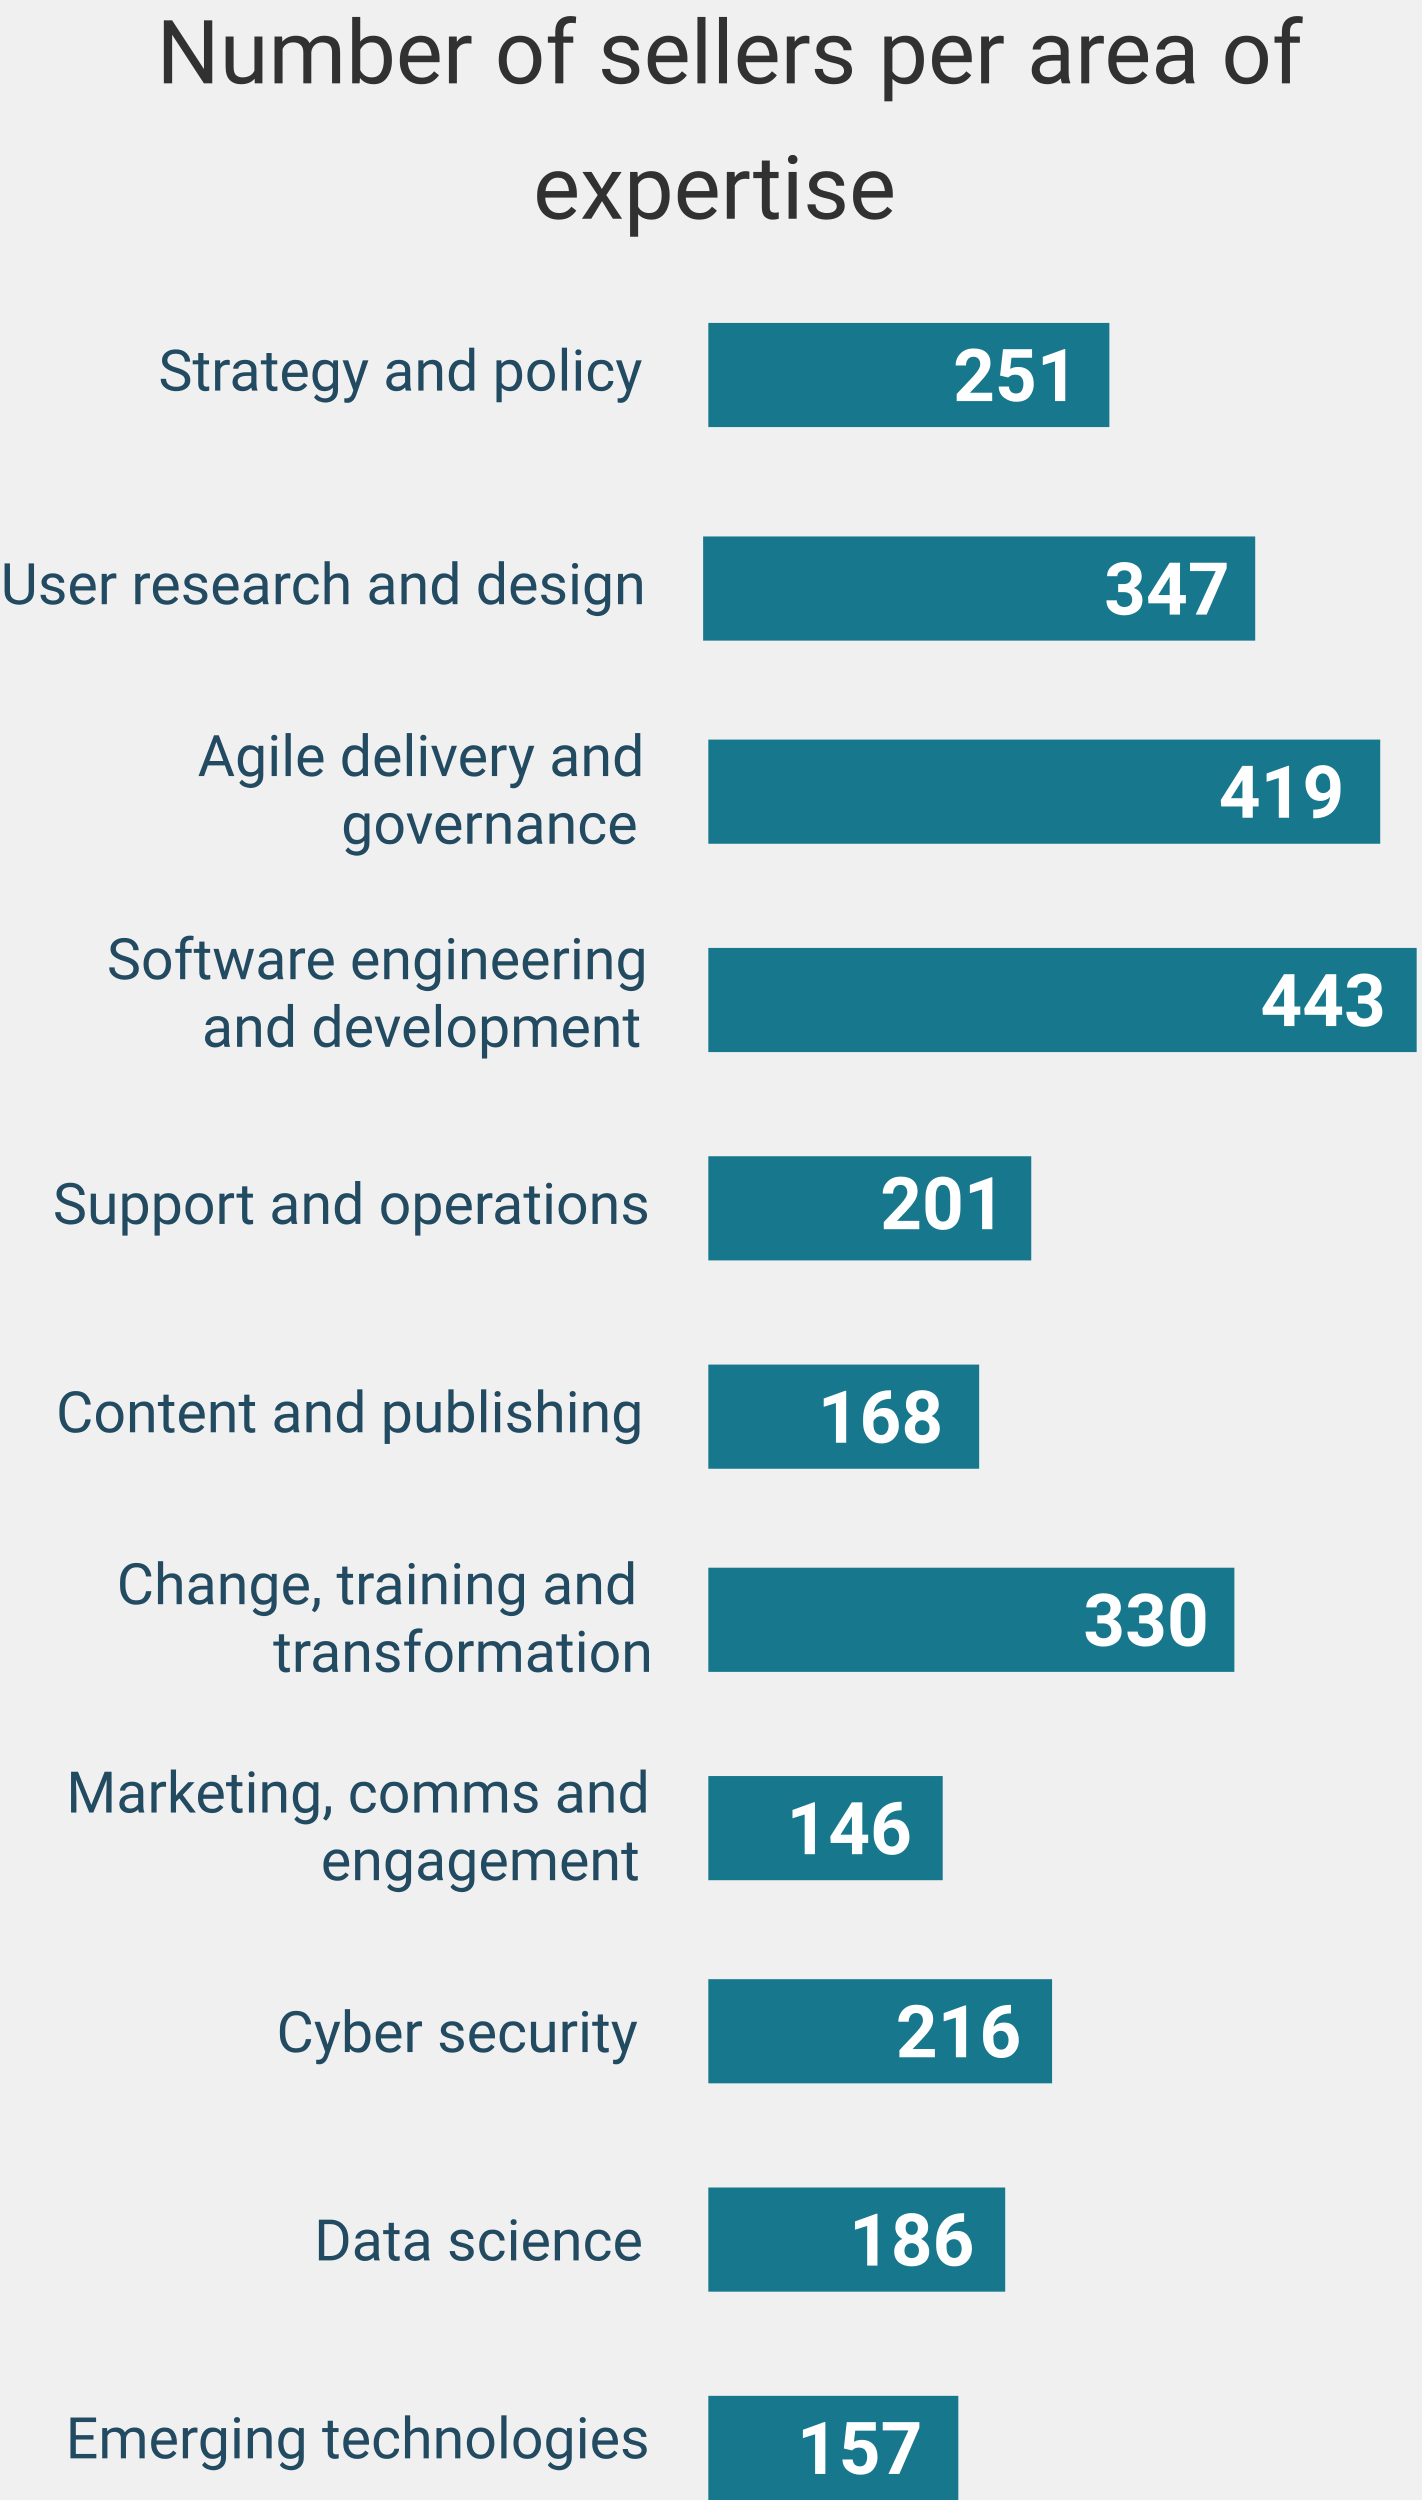
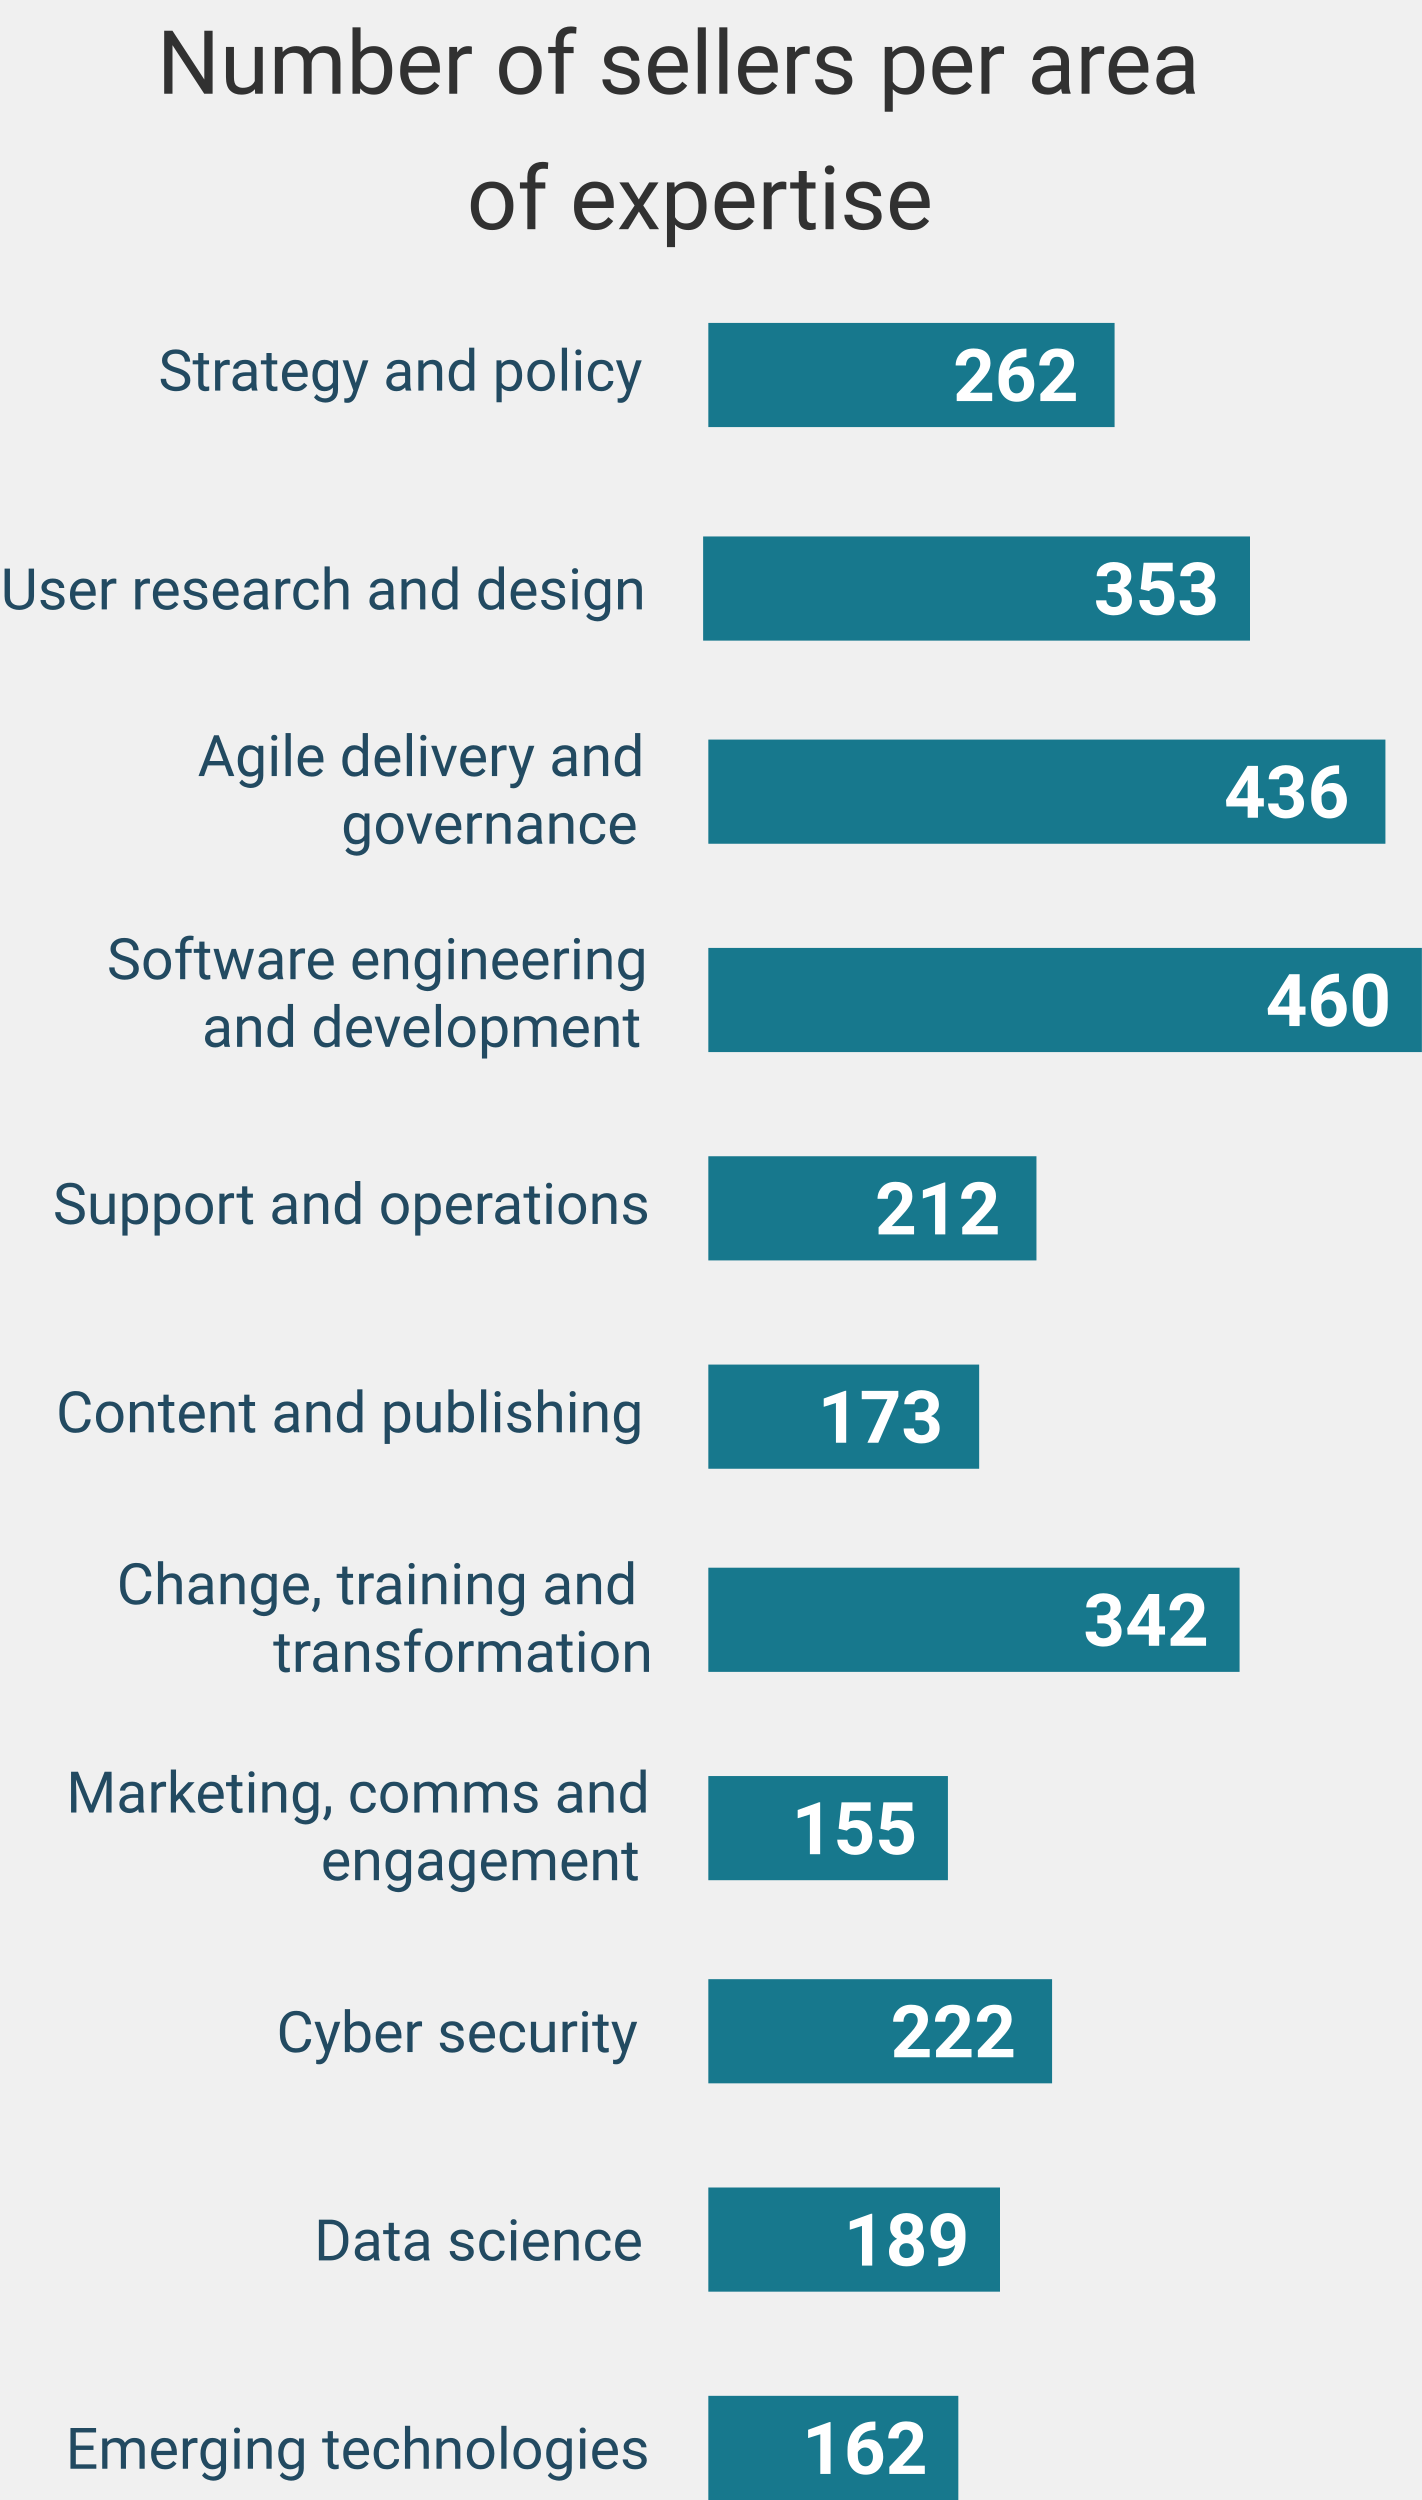
<svg xmlns="http://www.w3.org/2000/svg" font-family="-apple-system, BlinkMacSystemFont, &quot;Segoe UI&quot;, Roboto, Helvetica, Arial, sans-serif, &quot;Apple Color Emoji&quot;, &quot;Segoe UI Emoji&quot;, &quot;Segoe UI Symbol&quot;" width="273px" height="480px" viewBox="0 0 273 480" version="1.1" style="background: #FFFFFF;">
  <defs />
-   <g id="Symbols" stroke="none" stroke-width="1" fill="none" fill-rule="evenodd">
-     <g id="767-#-sellers-per-area-of-expertise">
-       <text id="Strategy-and-policy" font-size="11" font-weight="normal" fill="#224A61">
-         <tspan x="30.417" y="75">Strategy and policy</tspan>
+   <g id="767-Number-of-sellers-per-area-of-expertise" stroke="none" stroke-width="1" fill="none" fill-rule="evenodd">
+     <text id="Strategy-and-policy" font-size="11" font-weight="normal" fill="#224A61">
+       <tspan x="30.417" y="75">Strategy and policy</tspan>
+     </text>
+     <text id="User-research-and-de" font-size="11" font-weight="normal" fill="#224A61">
+       <tspan x="0.13" y="117">User research and design</tspan>
+     </text>
+     <text id="Agile-delivery-and-g" font-size="11" font-weight="normal" fill="#224A61">
+       <tspan x="37.958" y="149">Agile delivery and </tspan>
+       <tspan x="65.507" y="162">governance</tspan>
+     </text>
+     <text id="Software-engineering" font-size="11" font-weight="normal" fill="#224A61">
+       <tspan x="20.529" y="188">Software engineering </tspan>
+       <tspan x="38.78" y="201">and development</tspan>
+     </text>
+     <text id="Support-and-operatio" font-size="11" font-weight="normal" fill="#224A61">
+       <tspan x="10.158" y="235">Support and operations</tspan>
+     </text>
+     <text id="Content-and-publishi" font-size="11" font-weight="normal" fill="#224A61">
+       <tspan x="10.765" y="275">Content and publishing</tspan>
+     </text>
+     <text id="Marketing,-comms-and" font-size="11" font-weight="normal" fill="#224A61">
+       <tspan x="12.736" y="348">Marketing, comms and </tspan>
+       <tspan x="61.602" y="361">engagement</tspan>
+     </text>
+     <text id="Change,-training-and" font-size="11" font-weight="normal" fill="#224A61">
+       <tspan x="22.415" y="308">Change, training and </tspan>
+       <tspan x="52.434" y="321">transformation</tspan>
+     </text>
+     <text id="Cyber-security" font-size="11" font-weight="normal" fill="#224A61">
+       <tspan x="53.094" y="394">Cyber security</tspan>
+     </text>
+     <text id="Data-science" font-size="11" font-weight="normal" fill="#224A61">
+       <tspan x="60.318" y="434">Data science</tspan>
+     </text>
+     <text id="Emerging-technologie" font-size="11" font-weight="normal" fill="#224A61">
+       <tspan x="12.623" y="474">Emerging technologies</tspan>
+     </text>
+     <text id="Number-of-sellers-pe" font-size="17" font-weight="normal" line-spacing="26" fill="#313131">
+       <tspan x="30.117" y="18">Number of sellers per area </tspan>
+       <tspan x="89.634" y="44">of expertise</tspan>
+     </text>
+     <g id="Group" transform="translate(135, 62)">
+       <polygon id="Combined-Shape-Copy-2" fill="#17788D" fill-rule="nonzero" points="1 7.10542736e-15 79 7.10542736e-15 79 20 1 20" />
+       <text id="262" font-size="14" font-weight="bold" fill="#FFFFFF">
+         <tspan x="48" y="15">262</tspan>
      </text>
-       <text id="User-research-and-de" font-size="11" font-weight="normal" fill="#224A61">
-         <tspan x="0.13" y="116">User research and design</tspan>
+       <polygon id="Combined-Shape-Copy" fill="#17788D" fill-rule="nonzero" points="1 80 131 80 131 100 1 100" />
+       <text id="436" font-size="14" font-weight="bold" fill="#FFFFFF">
+         <tspan x="100" y="95">436</tspan>
      </text>
-       <text id="Agile-delivery-and-g" font-size="11" font-weight="normal" fill="#224A61">
-         <tspan x="37.958" y="149">Agile delivery and </tspan>
-         <tspan x="65.507" y="162">governance</tspan>
+       <polygon id="Combined-Shape" fill="#17788D" fill-rule="nonzero" points="1 120 138 120 138 140 1 140" />
+       <text id="460" font-size="14" font-weight="bold" fill="#FFFFFF">
+         <tspan x="108" y="135">460</tspan>
      </text>
-       <text id="Software-engineering" font-size="11" font-weight="normal" fill="#224A61">
-         <tspan x="20.529" y="188">Software engineering </tspan>
-         <tspan x="38.78" y="201">and development</tspan>
+       <polygon id="Combined-Shape" fill="#17788D" fill-rule="nonzero" points="-3.41060513e-13 41 105 41 105 61 -3.41060513e-13 61" />
+       <text id="353" font-size="14" font-weight="bold" fill="#FFFFFF">
+         <tspan x="75" y="56">353</tspan>
      </text>
-       <text id="Support-and-operatio" font-size="11" font-weight="normal" fill="#224A61">
-         <tspan x="10.158" y="235">Support and operations</tspan>
+       <polygon id="Combined-Shape" fill="#17788D" fill-rule="nonzero" points="1 200 53 200 53 220 1 220" />
+       <text id="173" font-size="14" font-weight="bold" fill="#FFFFFF">
+         <tspan x="22" y="215">173</tspan>
      </text>
-       <text id="Content-and-publishi" font-size="11" font-weight="normal" fill="#224A61">
-         <tspan x="10.765" y="275">Content and publishing</tspan>
+       <polygon id="Combined-Shape" fill="#17788D" fill-rule="nonzero" points="1 239 103 239 103 259 1 259" />
+       <text id="342" font-size="14" font-weight="bold" fill="#FFFFFF">
+         <tspan x="73" y="254">342</tspan>
      </text>
-       <text id="Marketing,-comms-and" font-size="11" font-weight="normal" fill="#224A61">
-         <tspan x="12.736" y="348">Marketing, comms and </tspan>
-         <tspan x="61.602" y="361">engagement</tspan>
+       <polygon id="Combined-Shape" fill="#17788D" fill-rule="nonzero" points="1 318 67 318 67 338 1 338" />
+       <text id="222" font-size="14" font-weight="bold" fill="#FFFFFF">
+         <tspan x="36" y="333">222</tspan>
      </text>
-       <text id="Change,-training-and" font-size="11" font-weight="normal" fill="#224A61">
-         <tspan x="22.415" y="308">Change, training and </tspan>
-         <tspan x="52.434" y="321">transformation</tspan>
+       <polygon id="Combined-Shape" fill="#17788D" fill-rule="nonzero" points="1 160 64 160 64 180 1 180" />
+       <text id="212" font-size="14" font-weight="bold" fill="#FFFFFF">
+         <tspan x="33" y="175">212</tspan>
      </text>
-       <text id="Cyber-security" font-size="11" font-weight="normal" fill="#224A61">
-         <tspan x="53.094" y="394">Cyber security</tspan>
+       <polygon id="Combined-Shape" fill="#17788D" fill-rule="nonzero" points="1 358 57 358 57 378 1 378" />
+       <text id="189" font-size="14" font-weight="bold" fill="#FFFFFF">
+         <tspan x="27" y="373">189</tspan>
      </text>
-       <text id="Data-science" font-size="11" font-weight="normal" fill="#224A61">
-         <tspan x="60.318" y="434">Data science</tspan>
+       <polygon id="Combined-Shape" fill="#17788D" fill-rule="nonzero" points="1 398 49 398 49 418 1 418" />
+       <text id="162" font-size="14" font-weight="bold" fill="#FFFFFF">
+         <tspan x="19" y="413">162</tspan>
      </text>
-       <text id="Emerging-technologie" font-size="11" font-weight="normal" fill="#224A61">
-         <tspan x="12.623" y="472">Emerging technologies</tspan>
-       </text>
-       <text id="Number-of-sellers-pe" font-size="17" font-weight="normal" line-spacing="26" fill="#313131">
-         <tspan x="30.049" y="16">Number of sellers per area of </tspan>
-         <tspan x="102.369" y="42">expertise</tspan>
-       </text>
-       <polygon id="Combined-Shape-Copy-2" fill="#17788D" fill-rule="nonzero" points="136 62 213 62 213 82 136 82" />
-       <text id="251" font-size="14" font-weight="bold" fill="#FFFFFF">
-         <tspan x="183" y="77">251</tspan>
-       </text>
-       <polygon id="Combined-Shape-Copy" fill="#17788D" fill-rule="nonzero" points="136 142 265 142 265 162 136 162" />
-       <text id="419" font-size="14" font-weight="bold" fill="#FFFFFF">
-         <tspan x="234" y="157">419</tspan>
-       </text>
-       <polygon id="Combined-Shape" fill="#17788D" fill-rule="nonzero" points="136 182 272 182 272 202 136 202" />
-       <text id="443" font-size="14" font-weight="bold" fill="#FFFFFF">
-         <tspan x="242" y="197">443</tspan>
-       </text>
-       <polygon id="Combined-Shape" fill="#17788D" fill-rule="nonzero" points="135 103 241 103 241 123 135 123" />
-       <text id="347" font-size="14" font-weight="bold" fill="#FFFFFF">
-         <tspan x="212" y="118">347</tspan>
-       </text>
-       <polygon id="Combined-Shape" fill="#17788D" fill-rule="nonzero" points="136 262 188 262 188 282 136 282" />
-       <text id="168" font-size="14" font-weight="bold" fill="#FFFFFF">
-         <tspan x="157" y="277">168</tspan>
-       </text>
-       <polygon id="Combined-Shape" fill="#17788D" fill-rule="nonzero" points="136 301 237 301 237 321 136 321" />
-       <text id="330" font-size="14" font-weight="bold" fill="#FFFFFF">
-         <tspan x="208" y="316">330</tspan>
-       </text>
-       <polygon id="Combined-Shape" fill="#17788D" fill-rule="nonzero" points="136 380 202 380 202 400 136 400" />
-       <text id="216" font-size="14" font-weight="bold" fill="#FFFFFF">
-         <tspan x="172" y="395">216</tspan>
-       </text>
-       <polygon id="Combined-Shape" fill="#17788D" fill-rule="nonzero" points="136 222 198 222 198 242 136 242" />
-       <text id="201" font-size="14" font-weight="bold" fill="#FFFFFF">
-         <tspan x="169" y="236">201</tspan>
-       </text>
-       <polygon id="Combined-Shape" fill="#17788D" fill-rule="nonzero" points="136 420 193 420 193 440 136 440" />
-       <text id="186" font-size="14" font-weight="bold" fill="#FFFFFF">
-         <tspan x="163" y="435">186</tspan>
-       </text>
-       <polygon id="Combined-Shape" fill="#17788D" fill-rule="nonzero" points="136 460 184 460 184 480 136 480" />
-       <text id="157" font-size="14" font-weight="bold" fill="#FFFFFF">
-         <tspan x="153" y="475">157</tspan>
-       </text>
-       <polygon id="Combined-Shape" fill="#17788D" fill-rule="nonzero" points="136 341 181 341 181 361 136 361" />
-       <text id="146" font-size="14" font-weight="bold" fill="#FFFFFF">
-         <tspan x="151" y="356">146</tspan>
+       <polygon id="Combined-Shape" fill="#17788D" fill-rule="nonzero" points="1 279 47 279 47 299 1 299" />
+       <text id="155" font-size="14" font-weight="bold" fill="#FFFFFF">
+         <tspan x="17" y="294">155</tspan>
      </text>
    </g>
  </g>
</svg>
